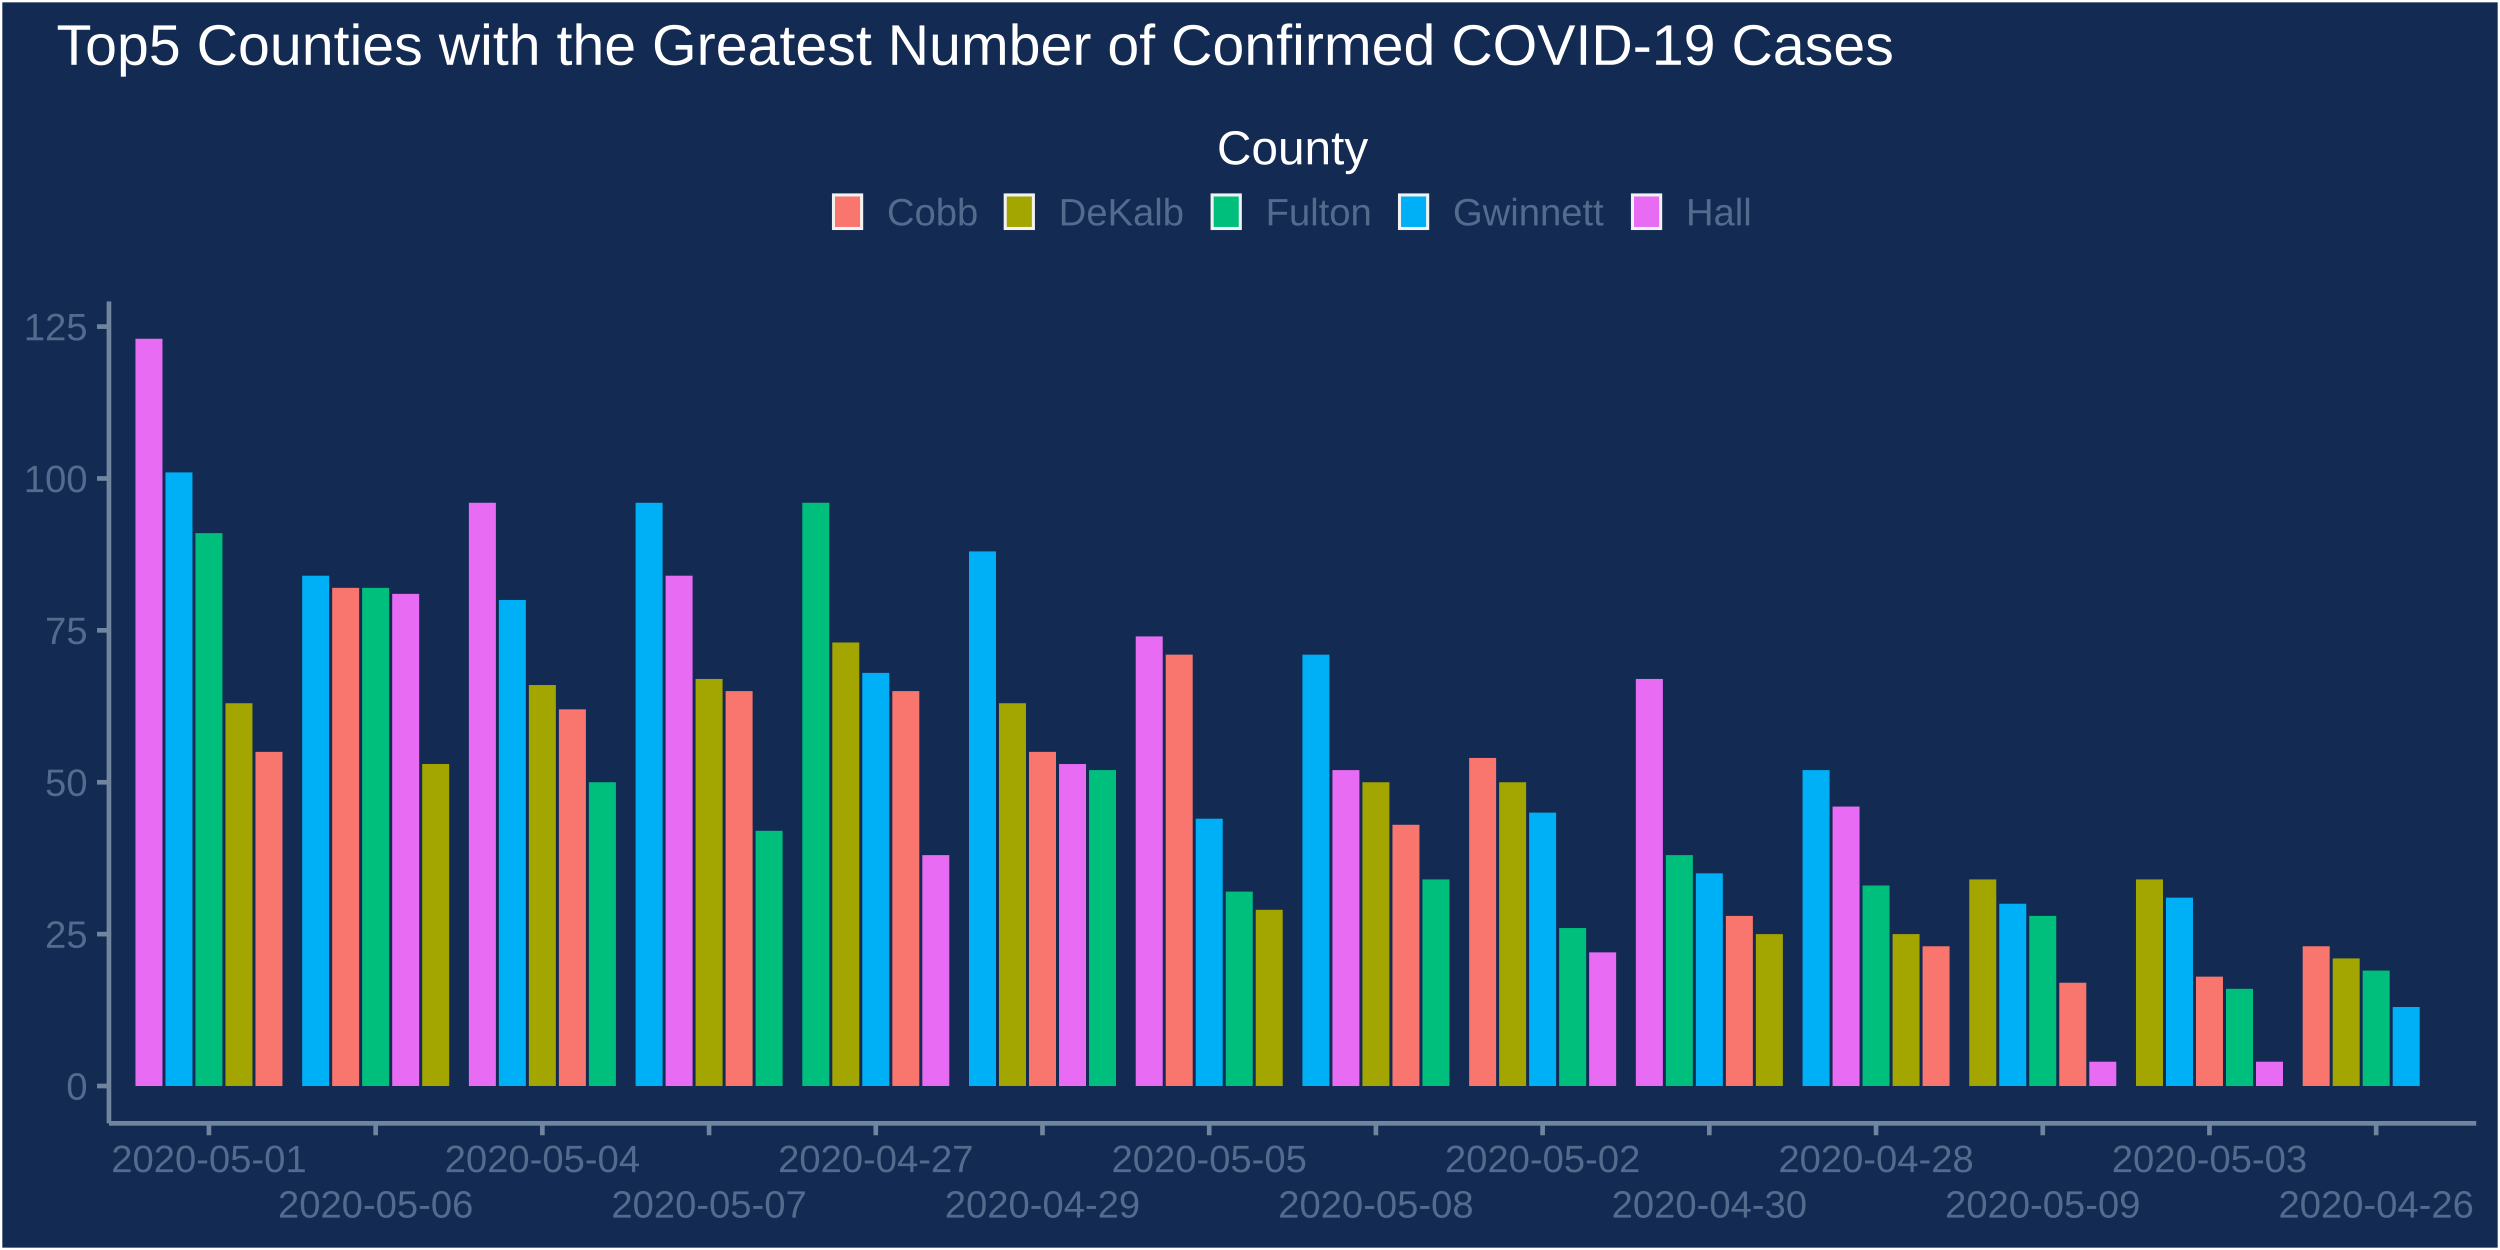
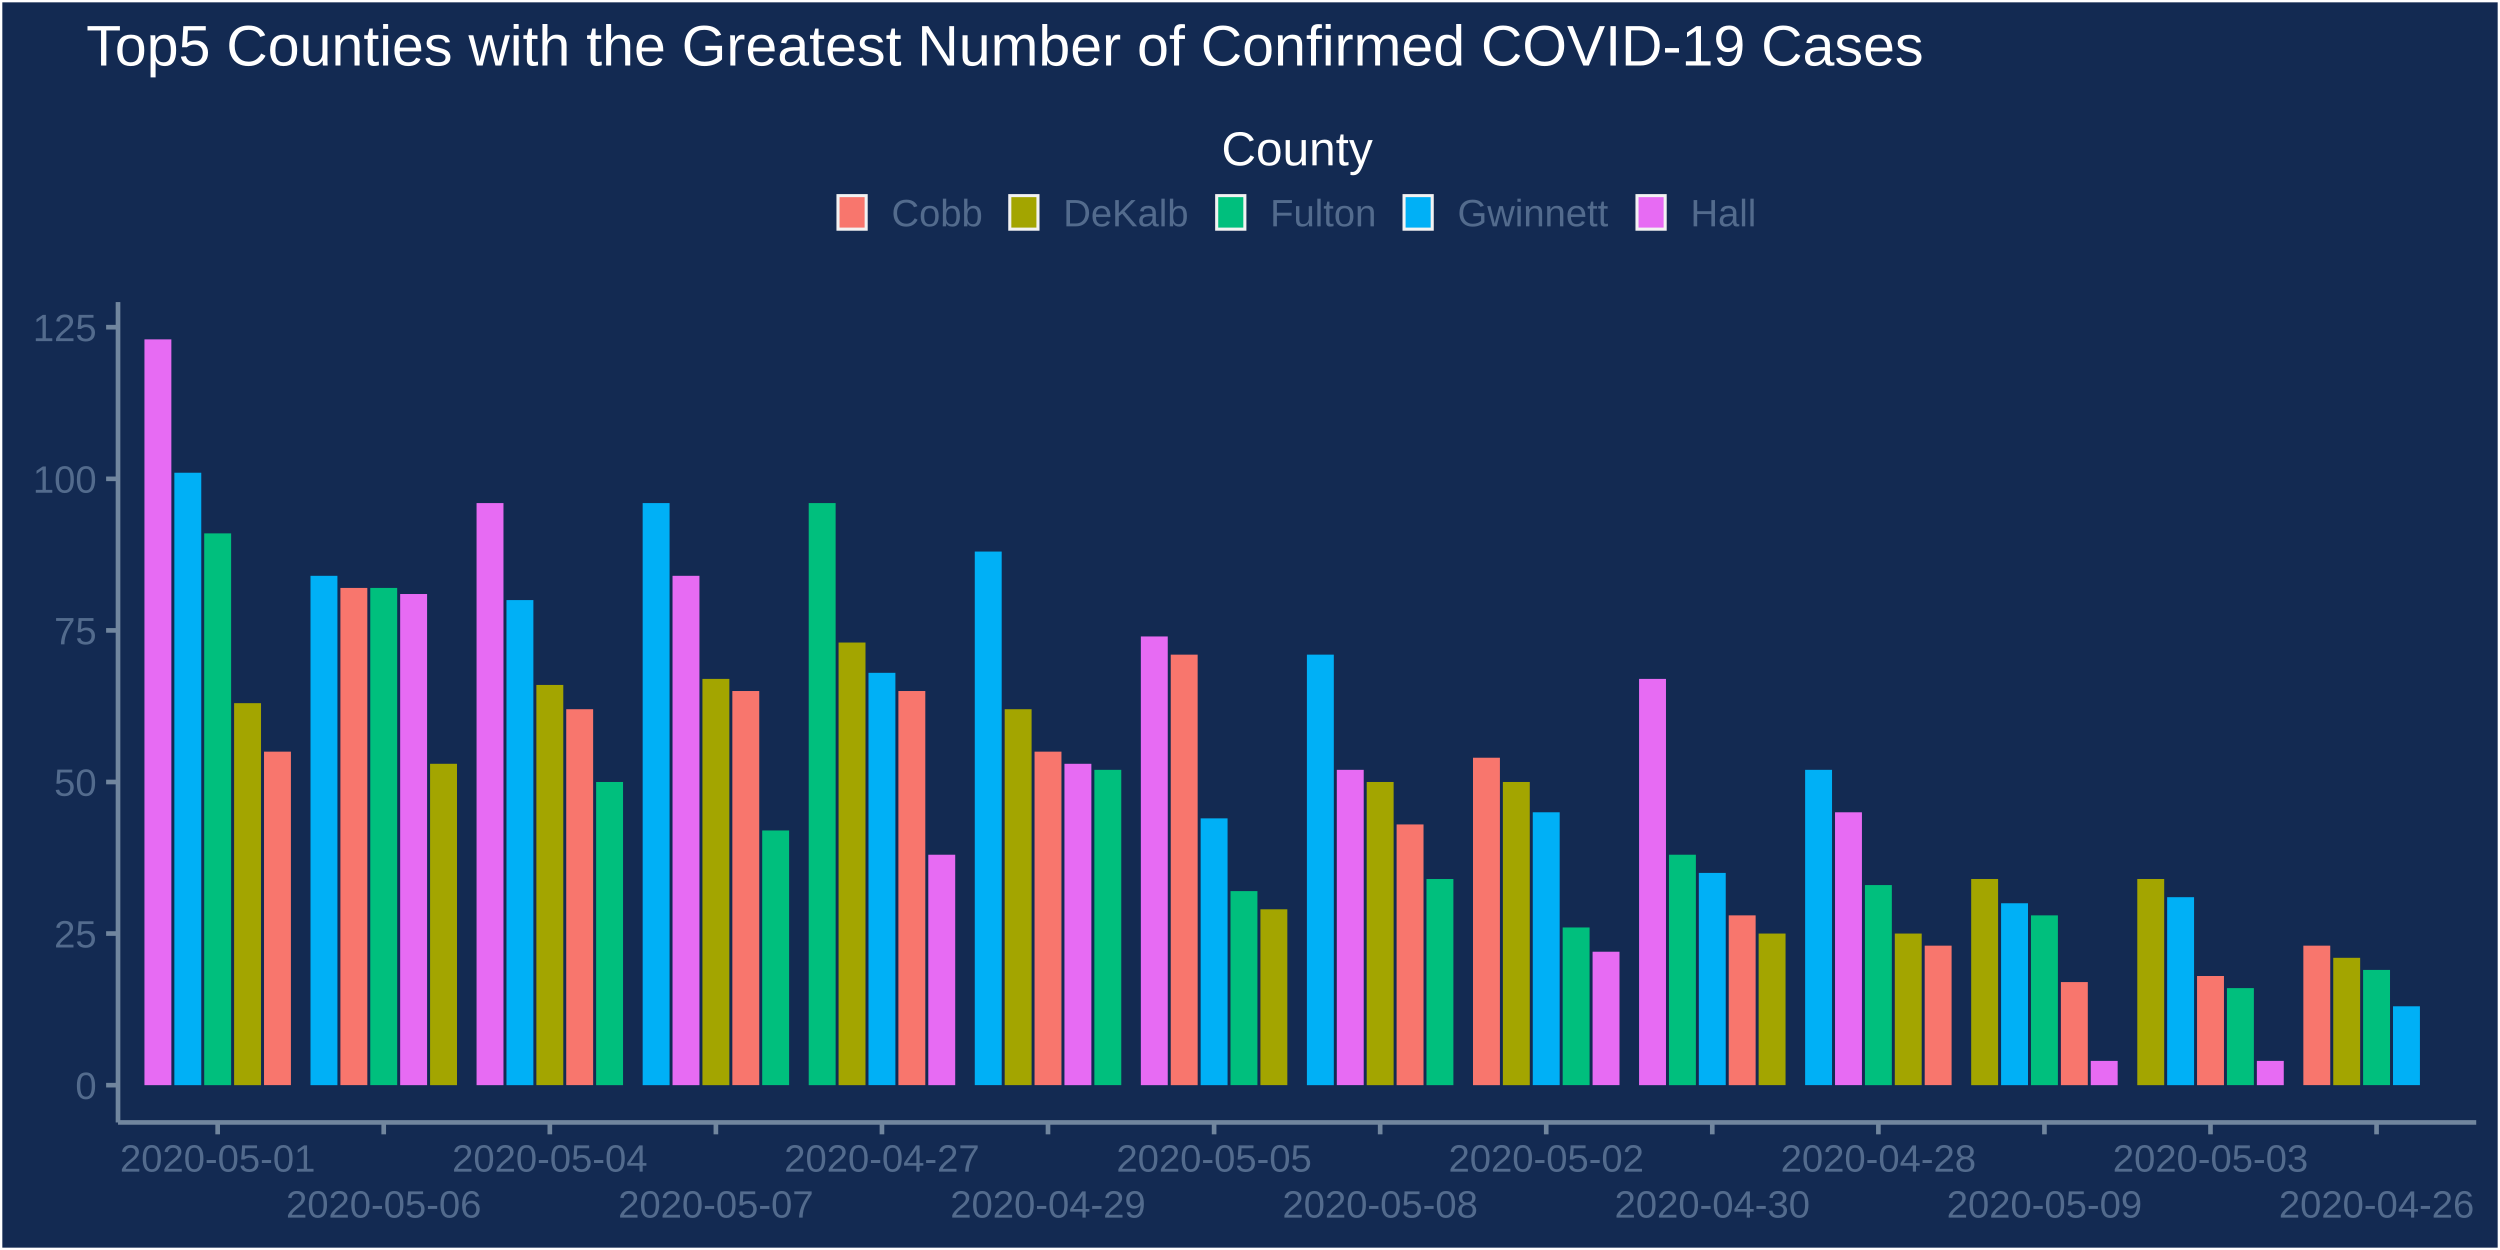
<svg xmlns="http://www.w3.org/2000/svg" class="svglite" width="576.00pt" height="288.00pt" viewBox="0 0 576.00 288.00">
  <defs>
    <style type="text/css">
    .svglite line, .svglite polyline, .svglite polygon, .svglite path, .svglite rect, .svglite circle {
      fill: none;
      stroke: #000000;
      stroke-linecap: round;
      stroke-linejoin: round;
      stroke-miterlimit: 10.00;
    }
    .svglite text {
      white-space: pre;
    }
  </style>
  </defs>
  <rect width="100%" height="100%" style="stroke: none; fill: #FFFFFF;" />
  <defs>
    <clipPath id="cpMC4wMHw1NzYuMDB8MC4wMHwyODguMDA=">
      <rect x="0.00" y="0.00" width="576.00" height="288.00" />
    </clipPath>
  </defs>
  <g clip-path="url(#cpMC4wMHw1NzYuMDB8MC4wMHwyODguMDA=)">
-     <rect x="0.00" y="0.00" width="576.00" height="288.00" style="stroke-width: 1.07; stroke: #FFFFFF; fill: #132A52;" />
+     <rect x="0" y="0.00" width="576.00" height="288.00" style="stroke-width: 1.07; stroke: #FFFFFF; fill: #132A52;" />
  </g>
  <defs>
-     <clipPath id="cpMjUuMTB8NTcwLjUyfDY5LjQ0fDI1OC44Mg==">
-       <rect x="25.10" y="69.44" width="545.42" height="189.39" />
+     <clipPath id="cpMjcuMTl8NTcwLjUyfDY5LjYwfDI1OC42MQ==">
+       <rect x="27.19" y="69.60" width="543.33" height="189.01" />
    </clipPath>
  </defs>
-   <g clip-path="url(#cpMjUuMTB8NTcwLjUyfDY5LjQ0fDI1OC44Mg==)">
-     <rect x="25.10" y="69.44" width="545.42" height="189.39" style="stroke-width: 1.07; stroke: none; fill: #132A52;" />
-     <rect x="31.21" y="78.05" width="6.22" height="172.17" style="stroke-width: 1.07; stroke: none; stroke-linecap: square; stroke-linejoin: miter; fill: #E76BF3;" />
-     <rect x="38.12" y="108.84" width="6.22" height="141.37" style="stroke-width: 1.07; stroke: none; stroke-linecap: square; stroke-linejoin: miter; fill: #00B0F6;" />
-     <rect x="45.03" y="122.84" width="6.22" height="127.38" style="stroke-width: 1.07; stroke: none; stroke-linecap: square; stroke-linejoin: miter; fill: #00BF7D;" />
-     <rect x="51.95" y="162.03" width="6.22" height="88.18" style="stroke-width: 1.07; stroke: none; stroke-linecap: square; stroke-linejoin: miter; fill: #A3A500;" />
-     <rect x="58.86" y="173.23" width="6.22" height="76.99" style="stroke-width: 1.07; stroke: none; stroke-linecap: square; stroke-linejoin: miter; fill: #F8766D;" />
-     <rect x="69.62" y="132.64" width="6.22" height="117.58" style="stroke-width: 1.07; stroke: none; stroke-linecap: square; stroke-linejoin: miter; fill: #00B0F6;" />
-     <rect x="76.53" y="135.44" width="6.22" height="114.78" style="stroke-width: 1.07; stroke: none; stroke-linecap: square; stroke-linejoin: miter; fill: #F8766D;" />
-     <rect x="83.44" y="135.44" width="6.22" height="114.78" style="stroke-width: 1.07; stroke: none; stroke-linecap: square; stroke-linejoin: miter; fill: #00BF7D;" />
-     <rect x="90.36" y="136.83" width="6.22" height="113.38" style="stroke-width: 1.07; stroke: none; stroke-linecap: square; stroke-linejoin: miter; fill: #E76BF3;" />
-     <rect x="97.27" y="176.03" width="6.22" height="74.19" style="stroke-width: 1.07; stroke: none; stroke-linecap: square; stroke-linejoin: miter; fill: #A3A500;" />
-     <rect x="108.03" y="115.84" width="6.22" height="134.38" style="stroke-width: 1.07; stroke: none; stroke-linecap: square; stroke-linejoin: miter; fill: #E76BF3;" />
-     <rect x="114.94" y="138.23" width="6.22" height="111.98" style="stroke-width: 1.07; stroke: none; stroke-linecap: square; stroke-linejoin: miter; fill: #00B0F6;" />
-     <rect x="121.85" y="157.83" width="6.22" height="92.38" style="stroke-width: 1.07; stroke: none; stroke-linecap: square; stroke-linejoin: miter; fill: #A3A500;" />
-     <rect x="128.77" y="163.43" width="6.22" height="86.78" style="stroke-width: 1.07; stroke: none; stroke-linecap: square; stroke-linejoin: miter; fill: #F8766D;" />
-     <rect x="135.68" y="180.23" width="6.22" height="69.99" style="stroke-width: 1.07; stroke: none; stroke-linecap: square; stroke-linejoin: miter; fill: #00BF7D;" />
-     <rect x="146.44" y="115.84" width="6.22" height="134.38" style="stroke-width: 1.07; stroke: none; stroke-linecap: square; stroke-linejoin: miter; fill: #00B0F6;" />
-     <rect x="153.35" y="132.64" width="6.22" height="117.58" style="stroke-width: 1.07; stroke: none; stroke-linecap: square; stroke-linejoin: miter; fill: #E76BF3;" />
-     <rect x="160.26" y="156.43" width="6.22" height="93.78" style="stroke-width: 1.07; stroke: none; stroke-linecap: square; stroke-linejoin: miter; fill: #A3A500;" />
-     <rect x="167.18" y="159.23" width="6.22" height="90.98" style="stroke-width: 1.07; stroke: none; stroke-linecap: square; stroke-linejoin: miter; fill: #F8766D;" />
-     <rect x="174.09" y="191.42" width="6.22" height="58.79" style="stroke-width: 1.07; stroke: none; stroke-linecap: square; stroke-linejoin: miter; fill: #00BF7D;" />
-     <rect x="184.85" y="115.84" width="6.22" height="134.38" style="stroke-width: 1.07; stroke: none; stroke-linecap: square; stroke-linejoin: miter; fill: #00BF7D;" />
-     <rect x="191.76" y="148.03" width="6.22" height="102.18" style="stroke-width: 1.07; stroke: none; stroke-linecap: square; stroke-linejoin: miter; fill: #A3A500;" />
-     <rect x="198.67" y="155.03" width="6.22" height="95.18" style="stroke-width: 1.07; stroke: none; stroke-linecap: square; stroke-linejoin: miter; fill: #00B0F6;" />
-     <rect x="205.59" y="159.23" width="6.22" height="90.98" style="stroke-width: 1.07; stroke: none; stroke-linecap: square; stroke-linejoin: miter; fill: #F8766D;" />
-     <rect x="212.50" y="197.02" width="6.22" height="53.19" style="stroke-width: 1.07; stroke: none; stroke-linecap: square; stroke-linejoin: miter; fill: #E76BF3;" />
-     <rect x="223.26" y="127.04" width="6.22" height="123.18" style="stroke-width: 1.07; stroke: none; stroke-linecap: square; stroke-linejoin: miter; fill: #00B0F6;" />
-     <rect x="230.17" y="162.03" width="6.22" height="88.18" style="stroke-width: 1.07; stroke: none; stroke-linecap: square; stroke-linejoin: miter; fill: #A3A500;" />
-     <rect x="237.08" y="173.23" width="6.22" height="76.99" style="stroke-width: 1.07; stroke: none; stroke-linecap: square; stroke-linejoin: miter; fill: #F8766D;" />
-     <rect x="244.00" y="176.03" width="6.22" height="74.19" style="stroke-width: 1.07; stroke: none; stroke-linecap: square; stroke-linejoin: miter; fill: #E76BF3;" />
-     <rect x="250.91" y="177.43" width="6.22" height="72.79" style="stroke-width: 1.07; stroke: none; stroke-linecap: square; stroke-linejoin: miter; fill: #00BF7D;" />
-     <rect x="261.67" y="146.63" width="6.22" height="103.58" style="stroke-width: 1.07; stroke: none; stroke-linecap: square; stroke-linejoin: miter; fill: #E76BF3;" />
-     <rect x="268.58" y="150.83" width="6.22" height="99.38" style="stroke-width: 1.07; stroke: none; stroke-linecap: square; stroke-linejoin: miter; fill: #F8766D;" />
-     <rect x="275.49" y="188.63" width="6.22" height="61.59" style="stroke-width: 1.07; stroke: none; stroke-linecap: square; stroke-linejoin: miter; fill: #00B0F6;" />
-     <rect x="282.41" y="205.42" width="6.22" height="44.79" style="stroke-width: 1.07; stroke: none; stroke-linecap: square; stroke-linejoin: miter; fill: #00BF7D;" />
-     <rect x="289.32" y="209.62" width="6.22" height="40.59" style="stroke-width: 1.07; stroke: none; stroke-linecap: square; stroke-linejoin: miter; fill: #A3A500;" />
-     <rect x="300.08" y="150.83" width="6.22" height="99.38" style="stroke-width: 1.07; stroke: none; stroke-linecap: square; stroke-linejoin: miter; fill: #00B0F6;" />
-     <rect x="306.99" y="177.43" width="6.22" height="72.79" style="stroke-width: 1.07; stroke: none; stroke-linecap: square; stroke-linejoin: miter; fill: #E76BF3;" />
-     <rect x="313.90" y="180.23" width="6.22" height="69.99" style="stroke-width: 1.07; stroke: none; stroke-linecap: square; stroke-linejoin: miter; fill: #A3A500;" />
-     <rect x="320.82" y="190.03" width="6.22" height="60.19" style="stroke-width: 1.07; stroke: none; stroke-linecap: square; stroke-linejoin: miter; fill: #F8766D;" />
-     <rect x="327.73" y="202.62" width="6.22" height="47.59" style="stroke-width: 1.07; stroke: none; stroke-linecap: square; stroke-linejoin: miter; fill: #00BF7D;" />
-     <rect x="338.49" y="174.63" width="6.22" height="75.59" style="stroke-width: 1.07; stroke: none; stroke-linecap: square; stroke-linejoin: miter; fill: #F8766D;" />
-     <rect x="345.40" y="180.23" width="6.22" height="69.99" style="stroke-width: 1.07; stroke: none; stroke-linecap: square; stroke-linejoin: miter; fill: #A3A500;" />
-     <rect x="352.31" y="187.23" width="6.22" height="62.99" style="stroke-width: 1.07; stroke: none; stroke-linecap: square; stroke-linejoin: miter; fill: #00B0F6;" />
-     <rect x="359.23" y="213.82" width="6.22" height="36.39" style="stroke-width: 1.07; stroke: none; stroke-linecap: square; stroke-linejoin: miter; fill: #00BF7D;" />
-     <rect x="366.14" y="219.42" width="6.22" height="30.79" style="stroke-width: 1.07; stroke: none; stroke-linecap: square; stroke-linejoin: miter; fill: #E76BF3;" />
-     <rect x="376.90" y="156.43" width="6.22" height="93.78" style="stroke-width: 1.07; stroke: none; stroke-linecap: square; stroke-linejoin: miter; fill: #E76BF3;" />
-     <rect x="383.81" y="197.02" width="6.22" height="53.19" style="stroke-width: 1.07; stroke: none; stroke-linecap: square; stroke-linejoin: miter; fill: #00BF7D;" />
-     <rect x="390.72" y="201.22" width="6.22" height="48.99" style="stroke-width: 1.07; stroke: none; stroke-linecap: square; stroke-linejoin: miter; fill: #00B0F6;" />
-     <rect x="397.64" y="211.02" width="6.22" height="39.19" style="stroke-width: 1.07; stroke: none; stroke-linecap: square; stroke-linejoin: miter; fill: #F8766D;" />
-     <rect x="404.55" y="215.22" width="6.22" height="34.99" style="stroke-width: 1.07; stroke: none; stroke-linecap: square; stroke-linejoin: miter; fill: #A3A500;" />
-     <rect x="415.31" y="177.43" width="6.22" height="72.79" style="stroke-width: 1.07; stroke: none; stroke-linecap: square; stroke-linejoin: miter; fill: #00B0F6;" />
-     <rect x="422.22" y="185.83" width="6.22" height="64.39" style="stroke-width: 1.07; stroke: none; stroke-linecap: square; stroke-linejoin: miter; fill: #E76BF3;" />
-     <rect x="429.13" y="204.02" width="6.22" height="46.19" style="stroke-width: 1.07; stroke: none; stroke-linecap: square; stroke-linejoin: miter; fill: #00BF7D;" />
-     <rect x="436.05" y="215.22" width="6.22" height="34.99" style="stroke-width: 1.07; stroke: none; stroke-linecap: square; stroke-linejoin: miter; fill: #A3A500;" />
-     <rect x="442.96" y="218.02" width="6.22" height="32.19" style="stroke-width: 1.07; stroke: none; stroke-linecap: square; stroke-linejoin: miter; fill: #F8766D;" />
-     <rect x="453.72" y="202.62" width="6.22" height="47.59" style="stroke-width: 1.07; stroke: none; stroke-linecap: square; stroke-linejoin: miter; fill: #A3A500;" />
-     <rect x="460.63" y="208.22" width="6.22" height="41.99" style="stroke-width: 1.07; stroke: none; stroke-linecap: square; stroke-linejoin: miter; fill: #00B0F6;" />
-     <rect x="467.54" y="211.02" width="6.22" height="39.19" style="stroke-width: 1.07; stroke: none; stroke-linecap: square; stroke-linejoin: miter; fill: #00BF7D;" />
-     <rect x="474.46" y="226.42" width="6.22" height="23.80" style="stroke-width: 1.07; stroke: none; stroke-linecap: square; stroke-linejoin: miter; fill: #F8766D;" />
-     <rect x="481.37" y="244.62" width="6.22" height="5.60" style="stroke-width: 1.07; stroke: none; stroke-linecap: square; stroke-linejoin: miter; fill: #E76BF3;" />
-     <rect x="492.13" y="202.62" width="6.22" height="47.59" style="stroke-width: 1.07; stroke: none; stroke-linecap: square; stroke-linejoin: miter; fill: #A3A500;" />
-     <rect x="499.04" y="206.82" width="6.22" height="43.39" style="stroke-width: 1.07; stroke: none; stroke-linecap: square; stroke-linejoin: miter; fill: #00B0F6;" />
-     <rect x="505.95" y="225.02" width="6.22" height="25.20" style="stroke-width: 1.07; stroke: none; stroke-linecap: square; stroke-linejoin: miter; fill: #F8766D;" />
-     <rect x="512.87" y="227.82" width="6.22" height="22.40" style="stroke-width: 1.07; stroke: none; stroke-linecap: square; stroke-linejoin: miter; fill: #00BF7D;" />
-     <rect x="519.78" y="244.62" width="6.22" height="5.60" style="stroke-width: 1.07; stroke: none; stroke-linecap: square; stroke-linejoin: miter; fill: #E76BF3;" />
-     <rect x="530.54" y="218.02" width="6.22" height="32.19" style="stroke-width: 1.07; stroke: none; stroke-linecap: square; stroke-linejoin: miter; fill: #F8766D;" />
-     <rect x="537.45" y="220.82" width="6.22" height="29.39" style="stroke-width: 1.07; stroke: none; stroke-linecap: square; stroke-linejoin: miter; fill: #A3A500;" />
-     <rect x="544.36" y="223.62" width="6.22" height="26.60" style="stroke-width: 1.07; stroke: none; stroke-linecap: square; stroke-linejoin: miter; fill: #00BF7D;" />
-     <rect x="551.28" y="232.02" width="6.22" height="18.20" style="stroke-width: 1.07; stroke: none; stroke-linecap: square; stroke-linejoin: miter; fill: #00B0F6;" />
-     <rect x="558.19" y="250.21" width="6.22" height="0.00" style="stroke-width: 1.07; stroke: none; stroke-linecap: square; stroke-linejoin: miter; fill: #E76BF3;" />
+   <g clip-path="url(#cpMjcuMTl8NTcwLjUyfDY5LjYwfDI1OC42MQ==)">
+     <rect x="27.19" y="69.60" width="543.33" height="189.01" style="stroke-width: 1.07; stroke: none; fill: #132A52;" />
+     <rect x="33.28" y="78.19" width="6.20" height="171.83" style="stroke-width: 1.07; stroke: none; stroke-linecap: square; stroke-linejoin: miter; fill: #E76BF3;" />
+     <rect x="40.17" y="108.92" width="6.20" height="141.10" style="stroke-width: 1.07; stroke: none; stroke-linecap: square; stroke-linejoin: miter; fill: #00B0F6;" />
+     <rect x="47.05" y="122.89" width="6.20" height="127.13" style="stroke-width: 1.07; stroke: none; stroke-linecap: square; stroke-linejoin: miter; fill: #00BF7D;" />
+     <rect x="53.94" y="162.01" width="6.20" height="88.01" style="stroke-width: 1.07; stroke: none; stroke-linecap: square; stroke-linejoin: miter; fill: #A3A500;" />
+     <rect x="60.83" y="173.18" width="6.20" height="76.83" style="stroke-width: 1.07; stroke: none; stroke-linecap: square; stroke-linejoin: miter; fill: #F8766D;" />
+     <rect x="71.54" y="132.67" width="6.20" height="117.35" style="stroke-width: 1.07; stroke: none; stroke-linecap: square; stroke-linejoin: miter; fill: #00B0F6;" />
+     <rect x="78.43" y="135.46" width="6.20" height="114.55" style="stroke-width: 1.07; stroke: none; stroke-linecap: square; stroke-linejoin: miter; fill: #F8766D;" />
+     <rect x="85.31" y="135.46" width="6.20" height="114.55" style="stroke-width: 1.07; stroke: none; stroke-linecap: square; stroke-linejoin: miter; fill: #00BF7D;" />
+     <rect x="92.20" y="136.86" width="6.20" height="113.16" style="stroke-width: 1.07; stroke: none; stroke-linecap: square; stroke-linejoin: miter; fill: #E76BF3;" />
+     <rect x="99.09" y="175.98" width="6.20" height="74.04" style="stroke-width: 1.07; stroke: none; stroke-linecap: square; stroke-linejoin: miter; fill: #A3A500;" />
+     <rect x="109.80" y="115.91" width="6.20" height="134.11" style="stroke-width: 1.07; stroke: none; stroke-linecap: square; stroke-linejoin: miter; fill: #E76BF3;" />
+     <rect x="116.69" y="138.26" width="6.20" height="111.76" style="stroke-width: 1.07; stroke: none; stroke-linecap: square; stroke-linejoin: miter; fill: #00B0F6;" />
+     <rect x="123.58" y="157.81" width="6.20" height="92.20" style="stroke-width: 1.07; stroke: none; stroke-linecap: square; stroke-linejoin: miter; fill: #A3A500;" />
+     <rect x="130.46" y="163.40" width="6.20" height="86.61" style="stroke-width: 1.07; stroke: none; stroke-linecap: square; stroke-linejoin: miter; fill: #F8766D;" />
+     <rect x="137.35" y="180.17" width="6.20" height="69.85" style="stroke-width: 1.07; stroke: none; stroke-linecap: square; stroke-linejoin: miter; fill: #00BF7D;" />
+     <rect x="148.07" y="115.91" width="6.20" height="134.11" style="stroke-width: 1.07; stroke: none; stroke-linecap: square; stroke-linejoin: miter; fill: #00B0F6;" />
+     <rect x="154.95" y="132.67" width="6.20" height="117.35" style="stroke-width: 1.07; stroke: none; stroke-linecap: square; stroke-linejoin: miter; fill: #E76BF3;" />
+     <rect x="161.84" y="156.42" width="6.20" height="93.60" style="stroke-width: 1.07; stroke: none; stroke-linecap: square; stroke-linejoin: miter; fill: #A3A500;" />
+     <rect x="168.73" y="159.21" width="6.20" height="90.80" style="stroke-width: 1.07; stroke: none; stroke-linecap: square; stroke-linejoin: miter; fill: #F8766D;" />
+     <rect x="175.61" y="191.34" width="6.20" height="58.67" style="stroke-width: 1.07; stroke: none; stroke-linecap: square; stroke-linejoin: miter; fill: #00BF7D;" />
+     <rect x="186.33" y="115.91" width="6.20" height="134.11" style="stroke-width: 1.07; stroke: none; stroke-linecap: square; stroke-linejoin: miter; fill: #00BF7D;" />
+     <rect x="193.21" y="148.04" width="6.20" height="101.98" style="stroke-width: 1.07; stroke: none; stroke-linecap: square; stroke-linejoin: miter; fill: #A3A500;" />
+     <rect x="200.10" y="155.02" width="6.20" height="94.99" style="stroke-width: 1.07; stroke: none; stroke-linecap: square; stroke-linejoin: miter; fill: #00B0F6;" />
+     <rect x="206.99" y="159.21" width="6.20" height="90.80" style="stroke-width: 1.07; stroke: none; stroke-linecap: square; stroke-linejoin: miter; fill: #F8766D;" />
+     <rect x="213.88" y="196.93" width="6.20" height="53.09" style="stroke-width: 1.07; stroke: none; stroke-linecap: square; stroke-linejoin: miter; fill: #E76BF3;" />
+     <rect x="224.59" y="127.08" width="6.20" height="122.93" style="stroke-width: 1.07; stroke: none; stroke-linecap: square; stroke-linejoin: miter; fill: #00B0F6;" />
+     <rect x="231.48" y="163.40" width="6.20" height="86.61" style="stroke-width: 1.07; stroke: none; stroke-linecap: square; stroke-linejoin: miter; fill: #A3A500;" />
+     <rect x="238.36" y="173.18" width="6.20" height="76.83" style="stroke-width: 1.07; stroke: none; stroke-linecap: square; stroke-linejoin: miter; fill: #F8766D;" />
+     <rect x="245.25" y="175.98" width="6.20" height="74.04" style="stroke-width: 1.07; stroke: none; stroke-linecap: square; stroke-linejoin: miter; fill: #E76BF3;" />
+     <rect x="252.14" y="177.37" width="6.20" height="72.64" style="stroke-width: 1.07; stroke: none; stroke-linecap: square; stroke-linejoin: miter; fill: #00BF7D;" />
+     <rect x="262.85" y="146.64" width="6.20" height="103.38" style="stroke-width: 1.07; stroke: none; stroke-linecap: square; stroke-linejoin: miter; fill: #E76BF3;" />
+     <rect x="269.74" y="150.83" width="6.20" height="99.19" style="stroke-width: 1.07; stroke: none; stroke-linecap: square; stroke-linejoin: miter; fill: #F8766D;" />
+     <rect x="276.63" y="188.55" width="6.20" height="61.47" style="stroke-width: 1.07; stroke: none; stroke-linecap: square; stroke-linejoin: miter; fill: #00B0F6;" />
+     <rect x="283.51" y="205.31" width="6.20" height="44.70" style="stroke-width: 1.07; stroke: none; stroke-linecap: square; stroke-linejoin: miter; fill: #00BF7D;" />
+     <rect x="290.40" y="209.50" width="6.20" height="40.51" style="stroke-width: 1.07; stroke: none; stroke-linecap: square; stroke-linejoin: miter; fill: #A3A500;" />
+     <rect x="301.11" y="150.83" width="6.20" height="99.19" style="stroke-width: 1.07; stroke: none; stroke-linecap: square; stroke-linejoin: miter; fill: #00B0F6;" />
+     <rect x="308.00" y="177.37" width="6.20" height="72.64" style="stroke-width: 1.07; stroke: none; stroke-linecap: square; stroke-linejoin: miter; fill: #E76BF3;" />
+     <rect x="314.89" y="180.17" width="6.20" height="69.85" style="stroke-width: 1.07; stroke: none; stroke-linecap: square; stroke-linejoin: miter; fill: #A3A500;" />
+     <rect x="321.78" y="189.95" width="6.20" height="60.07" style="stroke-width: 1.07; stroke: none; stroke-linecap: square; stroke-linejoin: miter; fill: #F8766D;" />
+     <rect x="328.66" y="202.52" width="6.20" height="47.50" style="stroke-width: 1.07; stroke: none; stroke-linecap: square; stroke-linejoin: miter; fill: #00BF7D;" />
+     <rect x="339.38" y="174.58" width="6.20" height="75.44" style="stroke-width: 1.07; stroke: none; stroke-linecap: square; stroke-linejoin: miter; fill: #F8766D;" />
+     <rect x="346.26" y="180.17" width="6.20" height="69.85" style="stroke-width: 1.07; stroke: none; stroke-linecap: square; stroke-linejoin: miter; fill: #A3A500;" />
+     <rect x="353.15" y="187.15" width="6.20" height="62.86" style="stroke-width: 1.07; stroke: none; stroke-linecap: square; stroke-linejoin: miter; fill: #00B0F6;" />
+     <rect x="360.04" y="213.69" width="6.20" height="36.32" style="stroke-width: 1.07; stroke: none; stroke-linecap: square; stroke-linejoin: miter; fill: #00BF7D;" />
+     <rect x="366.93" y="219.28" width="6.20" height="30.73" style="stroke-width: 1.07; stroke: none; stroke-linecap: square; stroke-linejoin: miter; fill: #E76BF3;" />
+     <rect x="377.64" y="156.42" width="6.20" height="93.60" style="stroke-width: 1.07; stroke: none; stroke-linecap: square; stroke-linejoin: miter; fill: #E76BF3;" />
+     <rect x="384.53" y="196.93" width="6.20" height="53.09" style="stroke-width: 1.07; stroke: none; stroke-linecap: square; stroke-linejoin: miter; fill: #00BF7D;" />
+     <rect x="391.41" y="201.12" width="6.20" height="48.89" style="stroke-width: 1.07; stroke: none; stroke-linecap: square; stroke-linejoin: miter; fill: #00B0F6;" />
+     <rect x="398.30" y="210.90" width="6.20" height="39.12" style="stroke-width: 1.07; stroke: none; stroke-linecap: square; stroke-linejoin: miter; fill: #F8766D;" />
+     <rect x="405.19" y="215.09" width="6.20" height="34.92" style="stroke-width: 1.07; stroke: none; stroke-linecap: square; stroke-linejoin: miter; fill: #A3A500;" />
+     <rect x="415.90" y="177.37" width="6.20" height="72.64" style="stroke-width: 1.07; stroke: none; stroke-linecap: square; stroke-linejoin: miter; fill: #00B0F6;" />
+     <rect x="422.79" y="187.15" width="6.20" height="62.86" style="stroke-width: 1.07; stroke: none; stroke-linecap: square; stroke-linejoin: miter; fill: #E76BF3;" />
+     <rect x="429.68" y="203.92" width="6.20" height="46.10" style="stroke-width: 1.07; stroke: none; stroke-linecap: square; stroke-linejoin: miter; fill: #00BF7D;" />
+     <rect x="436.56" y="215.09" width="6.20" height="34.92" style="stroke-width: 1.07; stroke: none; stroke-linecap: square; stroke-linejoin: miter; fill: #A3A500;" />
+     <rect x="443.45" y="217.88" width="6.20" height="32.13" style="stroke-width: 1.07; stroke: none; stroke-linecap: square; stroke-linejoin: miter; fill: #F8766D;" />
+     <rect x="454.16" y="202.52" width="6.20" height="47.50" style="stroke-width: 1.07; stroke: none; stroke-linecap: square; stroke-linejoin: miter; fill: #A3A500;" />
+     <rect x="461.05" y="208.11" width="6.20" height="41.91" style="stroke-width: 1.07; stroke: none; stroke-linecap: square; stroke-linejoin: miter; fill: #00B0F6;" />
+     <rect x="467.94" y="210.90" width="6.20" height="39.12" style="stroke-width: 1.07; stroke: none; stroke-linecap: square; stroke-linejoin: miter; fill: #00BF7D;" />
+     <rect x="474.83" y="226.27" width="6.20" height="23.75" style="stroke-width: 1.07; stroke: none; stroke-linecap: square; stroke-linejoin: miter; fill: #F8766D;" />
+     <rect x="481.71" y="244.43" width="6.20" height="5.59" style="stroke-width: 1.07; stroke: none; stroke-linecap: square; stroke-linejoin: miter; fill: #E76BF3;" />
+     <rect x="492.43" y="202.52" width="6.20" height="47.50" style="stroke-width: 1.07; stroke: none; stroke-linecap: square; stroke-linejoin: miter; fill: #A3A500;" />
+     <rect x="499.31" y="206.71" width="6.20" height="43.31" style="stroke-width: 1.07; stroke: none; stroke-linecap: square; stroke-linejoin: miter; fill: #00B0F6;" />
+     <rect x="506.20" y="224.87" width="6.20" height="25.15" style="stroke-width: 1.07; stroke: none; stroke-linecap: square; stroke-linejoin: miter; fill: #F8766D;" />
+     <rect x="513.09" y="227.66" width="6.20" height="22.35" style="stroke-width: 1.07; stroke: none; stroke-linecap: square; stroke-linejoin: miter; fill: #00BF7D;" />
+     <rect x="519.98" y="244.43" width="6.20" height="5.59" style="stroke-width: 1.07; stroke: none; stroke-linecap: square; stroke-linejoin: miter; fill: #E76BF3;" />
+     <rect x="530.69" y="217.88" width="6.20" height="32.13" style="stroke-width: 1.07; stroke: none; stroke-linecap: square; stroke-linejoin: miter; fill: #F8766D;" />
+     <rect x="537.58" y="220.68" width="6.20" height="29.34" style="stroke-width: 1.07; stroke: none; stroke-linecap: square; stroke-linejoin: miter; fill: #A3A500;" />
+     <rect x="544.46" y="223.47" width="6.20" height="26.54" style="stroke-width: 1.07; stroke: none; stroke-linecap: square; stroke-linejoin: miter; fill: #00BF7D;" />
+     <rect x="551.35" y="231.85" width="6.20" height="18.16" style="stroke-width: 1.07; stroke: none; stroke-linecap: square; stroke-linejoin: miter; fill: #00B0F6;" />
+     <rect x="558.24" y="250.02" width="6.20" height="0.00" style="stroke-width: 1.07; stroke: none; stroke-linecap: square; stroke-linejoin: miter; fill: #E76BF3;" />
  </g>
  <g clip-path="url(#cpMC4wMHw1NzYuMDB8MC4wMHwyODguMDA=)">
-     <polyline points="25.10,258.82 25.10,69.44 " style="stroke-width: 1.07; stroke: #71869E; stroke-linecap: butt;" />
-     <text x="20.17" y="253.37" text-anchor="end" style="font-size: 8.80px;fill: #536B8D; font-family: &quot;Arial&quot;;" textLength="4.90px" lengthAdjust="spacingAndGlyphs">0</text>
-     <text x="20.17" y="218.37" text-anchor="end" style="font-size: 8.80px;fill: #536B8D; font-family: &quot;Arial&quot;;" textLength="9.79px" lengthAdjust="spacingAndGlyphs">25</text>
-     <text x="20.17" y="183.38" text-anchor="end" style="font-size: 8.80px;fill: #536B8D; font-family: &quot;Arial&quot;;" textLength="9.79px" lengthAdjust="spacingAndGlyphs">50</text>
-     <text x="20.17" y="148.39" text-anchor="end" style="font-size: 8.80px;fill: #536B8D; font-family: &quot;Arial&quot;;" textLength="9.79px" lengthAdjust="spacingAndGlyphs">75</text>
-     <text x="20.17" y="113.39" text-anchor="end" style="font-size: 8.80px;fill: #536B8D; font-family: &quot;Arial&quot;;" textLength="14.69px" lengthAdjust="spacingAndGlyphs">100</text>
-     <text x="20.17" y="78.40" text-anchor="end" style="font-size: 8.80px;fill: #536B8D; font-family: &quot;Arial&quot;;" textLength="14.69px" lengthAdjust="spacingAndGlyphs">125</text>
-     <polyline points="22.36,250.21 25.10,250.21 " style="stroke-width: 1.07; stroke: #71869E; stroke-linecap: butt;" />
-     <polyline points="22.36,215.22 25.10,215.22 " style="stroke-width: 1.07; stroke: #71869E; stroke-linecap: butt;" />
-     <polyline points="22.36,180.23 25.10,180.23 " style="stroke-width: 1.07; stroke: #71869E; stroke-linecap: butt;" />
-     <polyline points="22.36,145.23 25.10,145.23 " style="stroke-width: 1.07; stroke: #71869E; stroke-linecap: butt;" />
-     <polyline points="22.36,110.24 25.10,110.24 " style="stroke-width: 1.07; stroke: #71869E; stroke-linecap: butt;" />
-     <polyline points="22.36,75.25 25.10,75.25 " style="stroke-width: 1.07; stroke: #71869E; stroke-linecap: butt;" />
-     <polyline points="25.10,258.82 570.52,258.82 " style="stroke-width: 1.07; stroke: #71869E; stroke-linecap: butt;" />
-     <polyline points="48.14,261.56 48.14,258.82 " style="stroke-width: 1.07; stroke: #71869E; stroke-linecap: butt;" />
-     <polyline points="86.55,261.56 86.55,258.82 " style="stroke-width: 1.07; stroke: #71869E; stroke-linecap: butt;" />
-     <polyline points="124.96,261.56 124.96,258.82 " style="stroke-width: 1.07; stroke: #71869E; stroke-linecap: butt;" />
-     <polyline points="163.37,261.56 163.37,258.82 " style="stroke-width: 1.07; stroke: #71869E; stroke-linecap: butt;" />
-     <polyline points="201.78,261.56 201.78,258.82 " style="stroke-width: 1.07; stroke: #71869E; stroke-linecap: butt;" />
-     <polyline points="240.19,261.56 240.19,258.82 " style="stroke-width: 1.07; stroke: #71869E; stroke-linecap: butt;" />
-     <polyline points="278.60,261.56 278.60,258.82 " style="stroke-width: 1.07; stroke: #71869E; stroke-linecap: butt;" />
-     <polyline points="317.01,261.56 317.01,258.82 " style="stroke-width: 1.07; stroke: #71869E; stroke-linecap: butt;" />
-     <polyline points="355.42,261.56 355.42,258.82 " style="stroke-width: 1.07; stroke: #71869E; stroke-linecap: butt;" />
-     <polyline points="393.83,261.56 393.83,258.82 " style="stroke-width: 1.07; stroke: #71869E; stroke-linecap: butt;" />
-     <polyline points="432.24,261.56 432.24,258.82 " style="stroke-width: 1.07; stroke: #71869E; stroke-linecap: butt;" />
-     <polyline points="470.65,261.56 470.65,258.82 " style="stroke-width: 1.07; stroke: #71869E; stroke-linecap: butt;" />
-     <polyline points="509.06,261.56 509.06,258.82 " style="stroke-width: 1.07; stroke: #71869E; stroke-linecap: butt;" />
-     <polyline points="547.47,261.56 547.47,258.82 " style="stroke-width: 1.07; stroke: #71869E; stroke-linecap: butt;" />
-     <text x="48.14" y="270.06" text-anchor="middle" style="font-size: 8.80px;fill: #536B8D; font-family: &quot;Arial&quot;;" textLength="45.03px" lengthAdjust="spacingAndGlyphs">2020-05-01</text>
-     <text x="124.96" y="270.06" text-anchor="middle" style="font-size: 8.80px;fill: #536B8D; font-family: &quot;Arial&quot;;" textLength="45.03px" lengthAdjust="spacingAndGlyphs">2020-05-04</text>
-     <text x="201.78" y="270.06" text-anchor="middle" style="font-size: 8.80px;fill: #536B8D; font-family: &quot;Arial&quot;;" textLength="45.03px" lengthAdjust="spacingAndGlyphs">2020-04-27</text>
-     <text x="278.60" y="270.06" text-anchor="middle" style="font-size: 8.80px;fill: #536B8D; font-family: &quot;Arial&quot;;" textLength="45.03px" lengthAdjust="spacingAndGlyphs">2020-05-05</text>
-     <text x="355.42" y="270.06" text-anchor="middle" style="font-size: 8.80px;fill: #536B8D; font-family: &quot;Arial&quot;;" textLength="45.03px" lengthAdjust="spacingAndGlyphs">2020-05-02</text>
-     <text x="432.24" y="270.06" text-anchor="middle" style="font-size: 8.80px;fill: #536B8D; font-family: &quot;Arial&quot;;" textLength="45.03px" lengthAdjust="spacingAndGlyphs">2020-04-28</text>
-     <text x="509.06" y="270.06" text-anchor="middle" style="font-size: 8.80px;fill: #536B8D; font-family: &quot;Arial&quot;;" textLength="45.03px" lengthAdjust="spacingAndGlyphs">2020-05-03</text>
-     <text x="86.55" y="280.54" text-anchor="middle" style="font-size: 8.80px;fill: #536B8D; font-family: &quot;Arial&quot;;" textLength="45.03px" lengthAdjust="spacingAndGlyphs">2020-05-06</text>
-     <text x="163.37" y="280.54" text-anchor="middle" style="font-size: 8.80px;fill: #536B8D; font-family: &quot;Arial&quot;;" textLength="45.03px" lengthAdjust="spacingAndGlyphs">2020-05-07</text>
-     <text x="240.19" y="280.54" text-anchor="middle" style="font-size: 8.80px;fill: #536B8D; font-family: &quot;Arial&quot;;" textLength="45.03px" lengthAdjust="spacingAndGlyphs">2020-04-29</text>
-     <text x="317.01" y="280.54" text-anchor="middle" style="font-size: 8.80px;fill: #536B8D; font-family: &quot;Arial&quot;;" textLength="45.03px" lengthAdjust="spacingAndGlyphs">2020-05-08</text>
-     <text x="393.83" y="280.54" text-anchor="middle" style="font-size: 8.80px;fill: #536B8D; font-family: &quot;Arial&quot;;" textLength="45.03px" lengthAdjust="spacingAndGlyphs">2020-04-30</text>
-     <text x="470.65" y="280.54" text-anchor="middle" style="font-size: 8.80px;fill: #536B8D; font-family: &quot;Arial&quot;;" textLength="45.03px" lengthAdjust="spacingAndGlyphs">2020-05-09</text>
-     <text x="547.47" y="280.54" text-anchor="middle" style="font-size: 8.80px;fill: #536B8D; font-family: &quot;Arial&quot;;" textLength="45.03px" lengthAdjust="spacingAndGlyphs">2020-04-26</text>
-     <rect x="186.20" y="23.28" width="223.23" height="35.20" style="stroke-width: 1.07; stroke: none; fill: #132A52;" />
-     <text x="297.81" y="37.86" text-anchor="middle" style="font-size: 11.00px;fill: #FFFFFF; font-family: &quot;Arial&quot;;" textLength="34.86px" lengthAdjust="spacingAndGlyphs">County</text>
-     <rect x="191.68" y="44.56" width="7.20" height="8.44" style="stroke-width: 1.07; stroke: none; fill: #F2F2F2;" />
-     <rect x="192.38" y="45.27" width="5.78" height="7.02" style="stroke-width: 1.07; stroke: none; stroke-linecap: square; stroke-linejoin: miter; fill: #F8766D;" />
-     <rect x="231.25" y="44.56" width="7.20" height="8.44" style="stroke-width: 1.07; stroke: none; fill: #F2F2F2;" />
-     <rect x="231.96" y="45.27" width="5.78" height="7.02" style="stroke-width: 1.07; stroke: none; stroke-linecap: square; stroke-linejoin: miter; fill: #A3A500;" />
-     <rect x="278.92" y="44.56" width="7.20" height="8.44" style="stroke-width: 1.07; stroke: none; fill: #F2F2F2;" />
-     <rect x="279.63" y="45.27" width="5.78" height="7.02" style="stroke-width: 1.07; stroke: none; stroke-linecap: square; stroke-linejoin: miter; fill: #00BF7D;" />
-     <rect x="322.09" y="44.56" width="7.20" height="8.44" style="stroke-width: 1.07; stroke: none; fill: #F2F2F2;" />
-     <rect x="322.80" y="45.27" width="5.78" height="7.02" style="stroke-width: 1.07; stroke: none; stroke-linecap: square; stroke-linejoin: miter; fill: #00B0F6;" />
-     <rect x="375.77" y="44.56" width="7.20" height="8.44" style="stroke-width: 1.07; stroke: none; fill: #F2F2F2;" />
-     <rect x="376.48" y="45.27" width="5.78" height="7.02" style="stroke-width: 1.07; stroke: none; stroke-linecap: square; stroke-linejoin: miter; fill: #E76BF3;" />
-     <text x="204.35" y="51.93" style="font-size: 8.80px;fill: #536B8D; font-family: &quot;Arial&quot;;" textLength="21.04px" lengthAdjust="spacingAndGlyphs">Cobb</text>
-     <text x="243.93" y="51.93" style="font-size: 8.80px;fill: #536B8D; font-family: &quot;Arial&quot;;" textLength="28.86px" lengthAdjust="spacingAndGlyphs">DeKalb</text>
-     <text x="291.60" y="51.93" style="font-size: 8.80px;fill: #536B8D; font-family: &quot;Arial&quot;;" textLength="24.45px" lengthAdjust="spacingAndGlyphs">Fulton</text>
-     <text x="334.77" y="51.93" style="font-size: 8.80px;fill: #536B8D; font-family: &quot;Arial&quot;;" textLength="34.71px" lengthAdjust="spacingAndGlyphs">Gwinnett</text>
-     <text x="388.45" y="51.93" style="font-size: 8.80px;fill: #536B8D; font-family: &quot;Arial&quot;;" textLength="15.15px" lengthAdjust="spacingAndGlyphs">Hall</text>
-     <text x="13.01" y="14.94" style="font-size: 13.20px;fill: #FFFFFF; font-family: &quot;Arial&quot;;" textLength="424.49px" lengthAdjust="spacingAndGlyphs">Top5 Counties with the Greatest Number of Confirmed COVID-19 Cases</text>
+     <polyline points="27.19,258.61 27.19,69.60 " style="stroke-width: 1.07; stroke: #71869E; stroke-linecap: butt;" />
+     <text x="22.26" y="253.22" text-anchor="end" style="font-size: 8.80px;fill: #536B8D; font-family: &quot;Arimo&quot;;" textLength="5.59px" lengthAdjust="spacingAndGlyphs">0</text>
+     <text x="22.26" y="218.30" text-anchor="end" style="font-size: 8.80px;fill: #536B8D; font-family: &quot;Arimo&quot;;" textLength="11.19px" lengthAdjust="spacingAndGlyphs">25</text>
+     <text x="22.26" y="183.37" text-anchor="end" style="font-size: 8.80px;fill: #536B8D; font-family: &quot;Arimo&quot;;" textLength="11.19px" lengthAdjust="spacingAndGlyphs">50</text>
+     <text x="22.26" y="148.45" text-anchor="end" style="font-size: 8.80px;fill: #536B8D; font-family: &quot;Arimo&quot;;" textLength="11.19px" lengthAdjust="spacingAndGlyphs">75</text>
+     <text x="22.26" y="113.52" text-anchor="end" style="font-size: 8.80px;fill: #536B8D; font-family: &quot;Arimo&quot;;" textLength="16.78px" lengthAdjust="spacingAndGlyphs">100</text>
+     <text x="22.26" y="78.60" text-anchor="end" style="font-size: 8.80px;fill: #536B8D; font-family: &quot;Arimo&quot;;" textLength="16.78px" lengthAdjust="spacingAndGlyphs">125</text>
+     <polyline points="24.45,250.02 27.19,250.02 " style="stroke-width: 1.07; stroke: #71869E; stroke-linecap: butt;" />
+     <polyline points="24.45,215.09 27.19,215.09 " style="stroke-width: 1.07; stroke: #71869E; stroke-linecap: butt;" />
+     <polyline points="24.45,180.17 27.19,180.17 " style="stroke-width: 1.07; stroke: #71869E; stroke-linecap: butt;" />
+     <polyline points="24.45,145.24 27.19,145.24 " style="stroke-width: 1.07; stroke: #71869E; stroke-linecap: butt;" />
+     <polyline points="24.45,110.32 27.19,110.32 " style="stroke-width: 1.07; stroke: #71869E; stroke-linecap: butt;" />
+     <polyline points="24.45,75.39 27.19,75.39 " style="stroke-width: 1.07; stroke: #71869E; stroke-linecap: butt;" />
+     <polyline points="27.19,258.61 570.52,258.61 " style="stroke-width: 1.07; stroke: #71869E; stroke-linecap: butt;" />
+     <polyline points="50.15,261.35 50.15,258.61 " style="stroke-width: 1.07; stroke: #71869E; stroke-linecap: butt;" />
+     <polyline points="88.41,261.35 88.41,258.61 " style="stroke-width: 1.07; stroke: #71869E; stroke-linecap: butt;" />
+     <polyline points="126.68,261.35 126.68,258.61 " style="stroke-width: 1.07; stroke: #71869E; stroke-linecap: butt;" />
+     <polyline points="164.94,261.35 164.94,258.61 " style="stroke-width: 1.07; stroke: #71869E; stroke-linecap: butt;" />
+     <polyline points="203.20,261.35 203.20,258.61 " style="stroke-width: 1.07; stroke: #71869E; stroke-linecap: butt;" />
+     <polyline points="241.46,261.35 241.46,258.61 " style="stroke-width: 1.07; stroke: #71869E; stroke-linecap: butt;" />
+     <polyline points="279.73,261.35 279.73,258.61 " style="stroke-width: 1.07; stroke: #71869E; stroke-linecap: butt;" />
+     <polyline points="317.99,261.35 317.99,258.61 " style="stroke-width: 1.07; stroke: #71869E; stroke-linecap: butt;" />
+     <polyline points="356.25,261.35 356.25,258.61 " style="stroke-width: 1.07; stroke: #71869E; stroke-linecap: butt;" />
+     <polyline points="394.51,261.35 394.51,258.61 " style="stroke-width: 1.07; stroke: #71869E; stroke-linecap: butt;" />
+     <polyline points="432.78,261.35 432.78,258.61 " style="stroke-width: 1.07; stroke: #71869E; stroke-linecap: butt;" />
+     <polyline points="471.04,261.35 471.04,258.61 " style="stroke-width: 1.07; stroke: #71869E; stroke-linecap: butt;" />
+     <polyline points="509.30,261.35 509.30,258.61 " style="stroke-width: 1.07; stroke: #71869E; stroke-linecap: butt;" />
+     <polyline points="547.56,261.35 547.56,258.61 " style="stroke-width: 1.07; stroke: #71869E; stroke-linecap: butt;" />
+     <text x="50.15" y="269.95" text-anchor="middle" style="font-size: 8.80px;fill: #536B8D; font-family: &quot;Arimo&quot;;" textLength="51.11px" lengthAdjust="spacingAndGlyphs">2020-05-01</text>
+     <text x="126.68" y="269.95" text-anchor="middle" style="font-size: 8.80px;fill: #536B8D; font-family: &quot;Arimo&quot;;" textLength="51.11px" lengthAdjust="spacingAndGlyphs">2020-05-04</text>
+     <text x="203.20" y="269.95" text-anchor="middle" style="font-size: 8.80px;fill: #536B8D; font-family: &quot;Arimo&quot;;" textLength="51.11px" lengthAdjust="spacingAndGlyphs">2020-04-27</text>
+     <text x="279.73" y="269.95" text-anchor="middle" style="font-size: 8.80px;fill: #536B8D; font-family: &quot;Arimo&quot;;" textLength="51.11px" lengthAdjust="spacingAndGlyphs">2020-05-05</text>
+     <text x="356.25" y="269.95" text-anchor="middle" style="font-size: 8.80px;fill: #536B8D; font-family: &quot;Arimo&quot;;" textLength="51.11px" lengthAdjust="spacingAndGlyphs">2020-05-02</text>
+     <text x="432.78" y="269.95" text-anchor="middle" style="font-size: 8.80px;fill: #536B8D; font-family: &quot;Arimo&quot;;" textLength="51.11px" lengthAdjust="spacingAndGlyphs">2020-04-28</text>
+     <text x="509.30" y="269.95" text-anchor="middle" style="font-size: 8.80px;fill: #536B8D; font-family: &quot;Arimo&quot;;" textLength="51.11px" lengthAdjust="spacingAndGlyphs">2020-05-03</text>
+     <text x="88.41" y="280.54" text-anchor="middle" style="font-size: 8.80px;fill: #536B8D; font-family: &quot;Arimo&quot;;" textLength="51.11px" lengthAdjust="spacingAndGlyphs">2020-05-06</text>
+     <text x="164.94" y="280.54" text-anchor="middle" style="font-size: 8.80px;fill: #536B8D; font-family: &quot;Arimo&quot;;" textLength="51.11px" lengthAdjust="spacingAndGlyphs">2020-05-07</text>
+     <text x="241.46" y="280.54" text-anchor="middle" style="font-size: 8.80px;fill: #536B8D; font-family: &quot;Arimo&quot;;" textLength="51.11px" lengthAdjust="spacingAndGlyphs">2020-04-29</text>
+     <text x="317.99" y="280.54" text-anchor="middle" style="font-size: 8.80px;fill: #536B8D; font-family: &quot;Arimo&quot;;" textLength="51.11px" lengthAdjust="spacingAndGlyphs">2020-05-08</text>
+     <text x="394.51" y="280.54" text-anchor="middle" style="font-size: 8.80px;fill: #536B8D; font-family: &quot;Arimo&quot;;" textLength="51.11px" lengthAdjust="spacingAndGlyphs">2020-04-30</text>
+     <text x="471.04" y="280.54" text-anchor="middle" style="font-size: 8.80px;fill: #536B8D; font-family: &quot;Arimo&quot;;" textLength="51.11px" lengthAdjust="spacingAndGlyphs">2020-05-09</text>
+     <text x="547.56" y="280.54" text-anchor="middle" style="font-size: 8.80px;fill: #536B8D; font-family: &quot;Arimo&quot;;" textLength="51.11px" lengthAdjust="spacingAndGlyphs">2020-04-26</text>
+     <rect x="187.24" y="23.44" width="223.23" height="35.20" style="stroke-width: 1.07; stroke: none; fill: #132A52;" />
+     <text x="298.86" y="38.09" text-anchor="middle" style="font-size: 11.00px;fill: #FFFFFF; font-family: &quot;Arimo&quot;;" textLength="39.18px" lengthAdjust="spacingAndGlyphs">County</text>
+     <rect x="192.72" y="44.72" width="7.20" height="8.44" style="stroke-width: 1.07; stroke: none; fill: #F2F2F2;" />
+     <rect x="193.43" y="45.42" width="5.78" height="7.02" style="stroke-width: 1.07; stroke: none; stroke-linecap: square; stroke-linejoin: miter; fill: #F8766D;" />
+     <rect x="232.30" y="44.72" width="7.20" height="8.44" style="stroke-width: 1.07; stroke: none; fill: #F2F2F2;" />
+     <rect x="233.01" y="45.42" width="5.78" height="7.02" style="stroke-width: 1.07; stroke: none; stroke-linecap: square; stroke-linejoin: miter; fill: #A3A500;" />
+     <rect x="279.97" y="44.72" width="7.20" height="8.44" style="stroke-width: 1.07; stroke: none; fill: #F2F2F2;" />
+     <rect x="280.68" y="45.42" width="5.78" height="7.02" style="stroke-width: 1.07; stroke: none; stroke-linecap: square; stroke-linejoin: miter; fill: #00BF7D;" />
+     <rect x="323.14" y="44.72" width="7.20" height="8.44" style="stroke-width: 1.07; stroke: none; fill: #F2F2F2;" />
+     <rect x="323.85" y="45.42" width="5.78" height="7.02" style="stroke-width: 1.07; stroke: none; stroke-linecap: square; stroke-linejoin: miter; fill: #00B0F6;" />
+     <rect x="376.81" y="44.72" width="7.20" height="8.44" style="stroke-width: 1.07; stroke: none; fill: #F2F2F2;" />
+     <rect x="377.52" y="45.42" width="5.78" height="7.02" style="stroke-width: 1.07; stroke: none; stroke-linecap: square; stroke-linejoin: miter; fill: #E76BF3;" />
+     <text x="205.40" y="52.14" style="font-size: 8.80px;fill: #536B8D; font-family: &quot;Arimo&quot;;" textLength="22.70px" lengthAdjust="spacingAndGlyphs">Cobb</text>
+     <text x="244.98" y="52.14" style="font-size: 8.80px;fill: #536B8D; font-family: &quot;Arimo&quot;;" textLength="31.23px" lengthAdjust="spacingAndGlyphs">DeKalb</text>
+     <text x="292.65" y="52.14" style="font-size: 8.80px;fill: #536B8D; font-family: &quot;Arimo&quot;;" textLength="27.01px" lengthAdjust="spacingAndGlyphs">Fulton</text>
+     <text x="335.82" y="52.14" style="font-size: 8.80px;fill: #536B8D; font-family: &quot;Arimo&quot;;" textLength="39.92px" lengthAdjust="spacingAndGlyphs">Gwinnett</text>
+     <text x="389.49" y="52.14" style="font-size: 8.80px;fill: #536B8D; font-family: &quot;Arimo&quot;;" textLength="16.91px" lengthAdjust="spacingAndGlyphs">Hall</text>
+     <text x="19.86" y="15.10" style="font-size: 13.20px;fill: #FFFFFF; font-family: &quot;Arimo&quot;;" textLength="469.99px" lengthAdjust="spacingAndGlyphs">Top5 Counties with the Greatest Number of Confirmed COVID-19 Cases</text>
  </g>
</svg>
